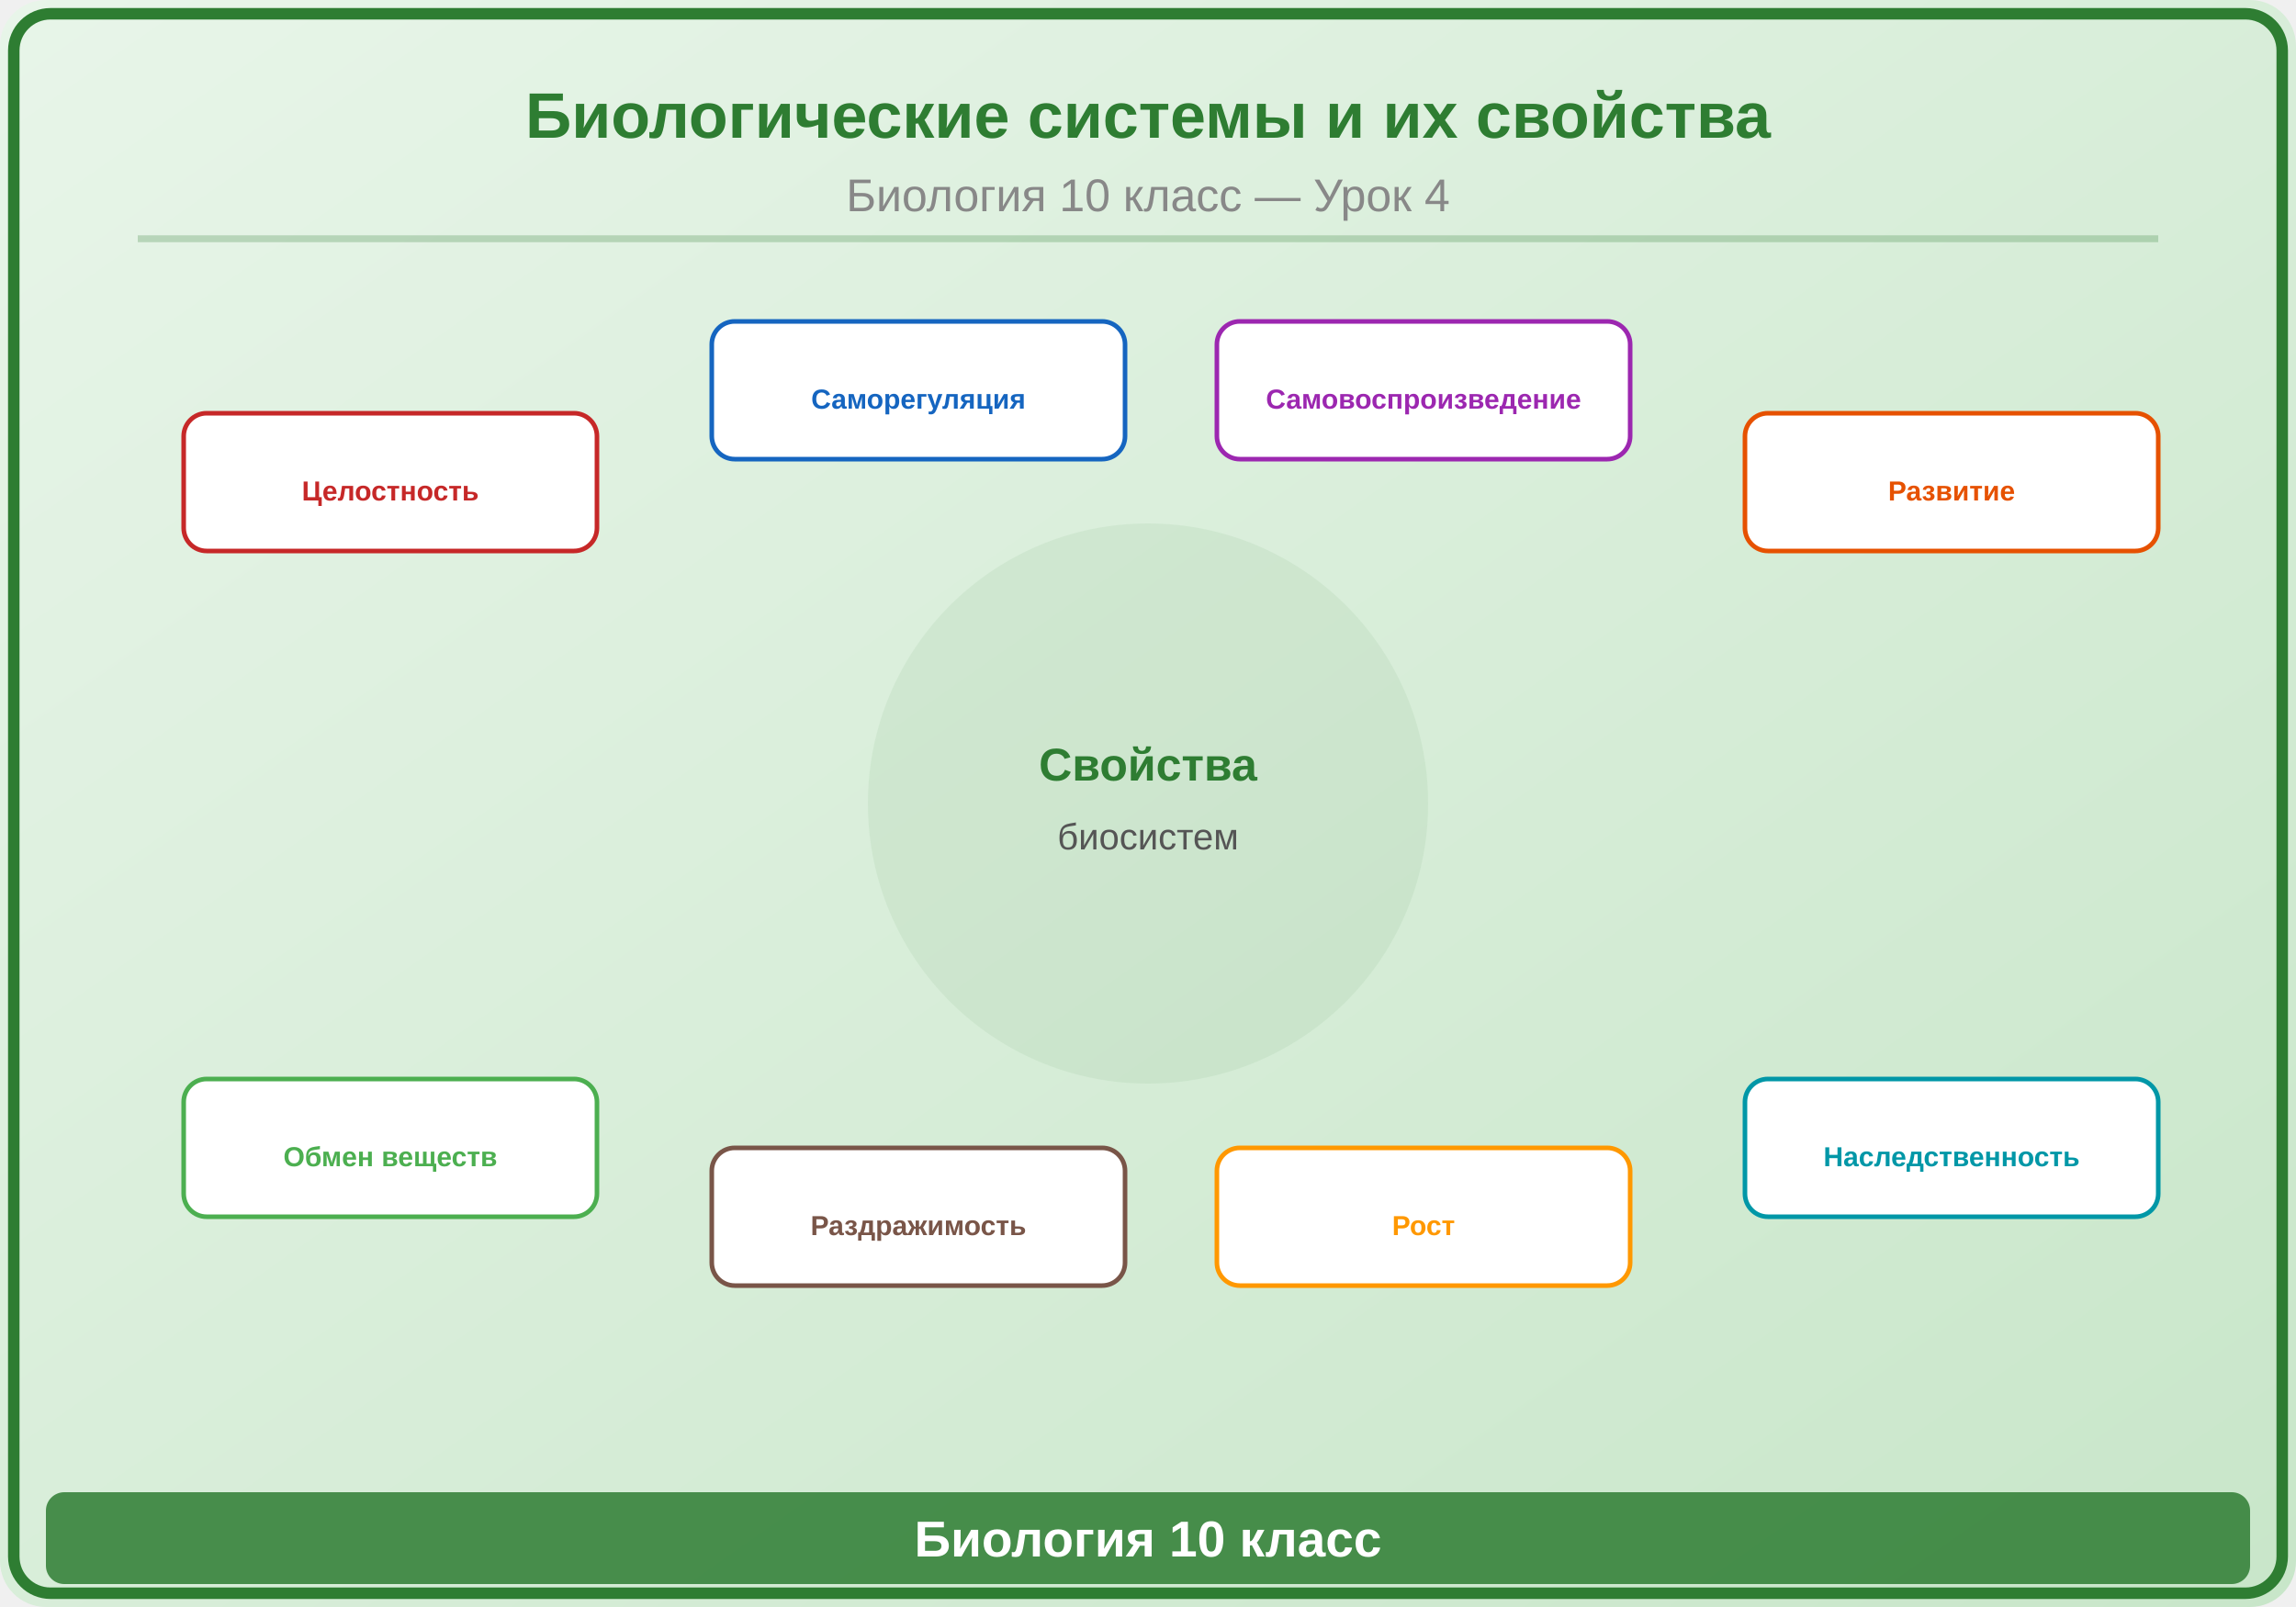
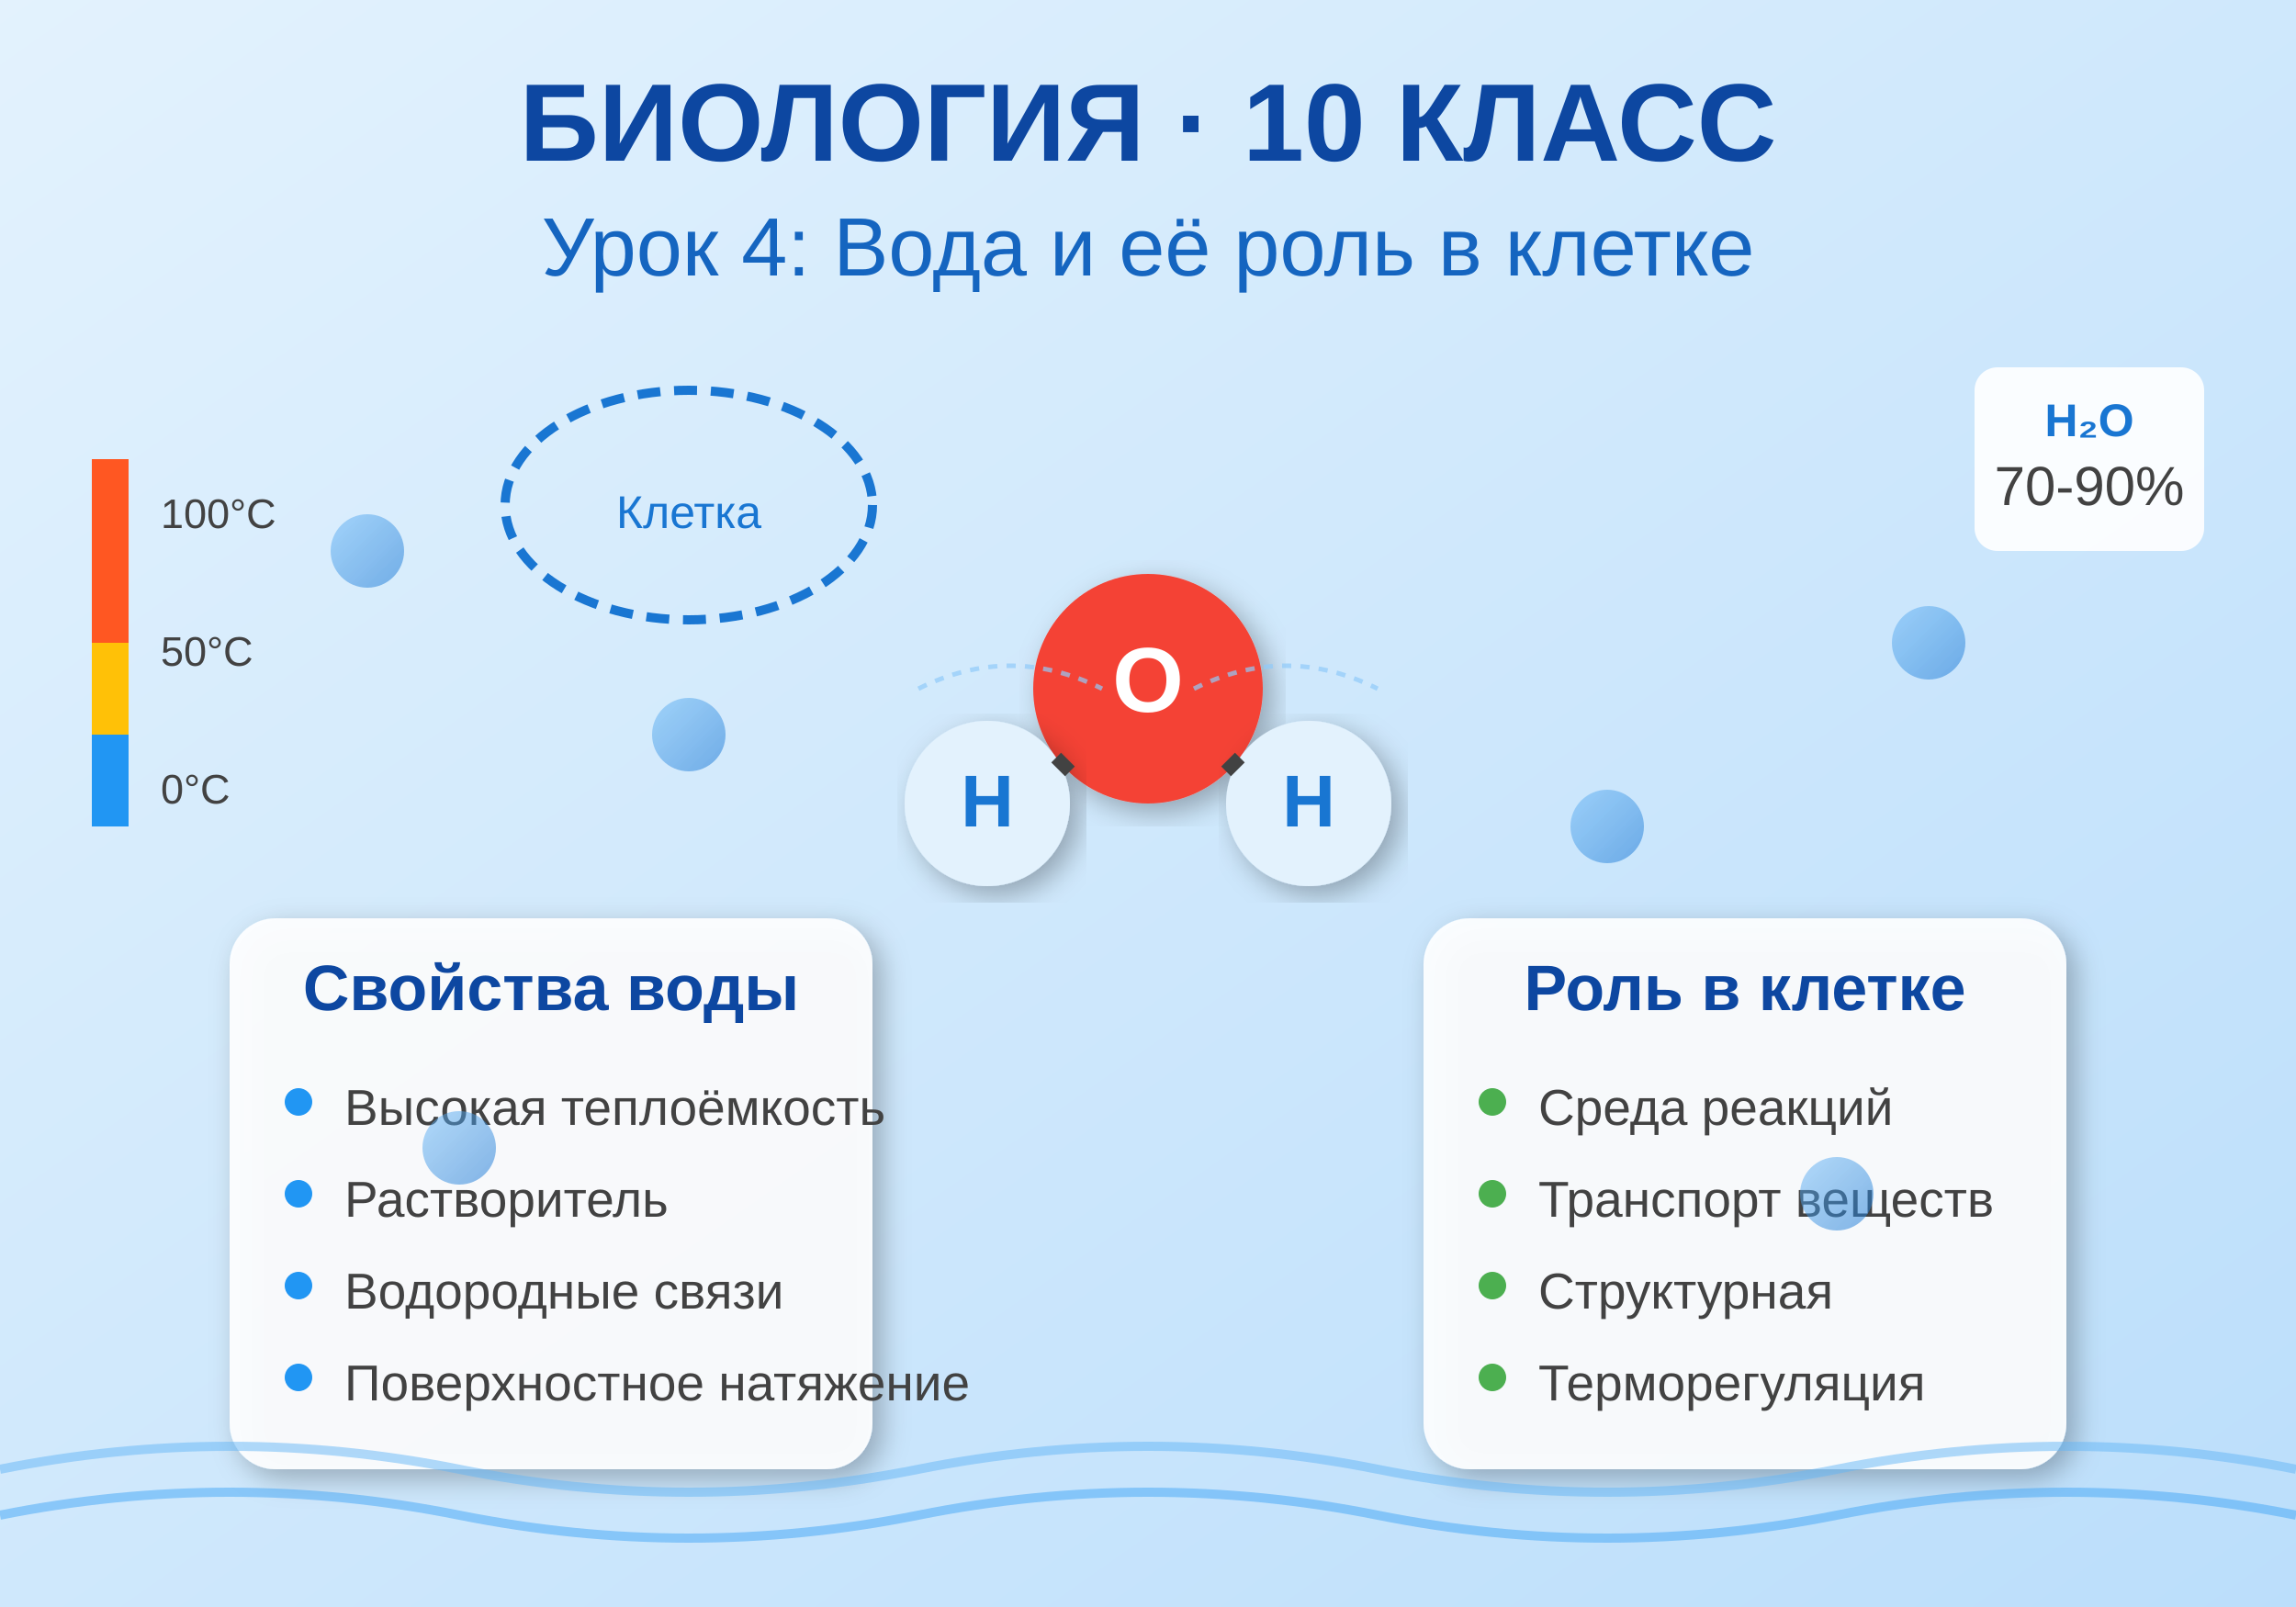
<svg xmlns="http://www.w3.org/2000/svg" viewBox="0 0 500 350">
  <defs>
-     <linearGradient id="bg" x1="0" y1="0" x2="1" y2="1">
-       <stop offset="0%" stop-color="#E8F5E9" />
-       <stop offset="100%" stop-color="#C8E6C9" />
+     <linearGradient id="bgGrad" x1="0%" y1="0%" x2="100%" y2="100%">
+       <stop offset="0%" style="stop-color:#e3f2fd;stop-opacity:1" />
+       <stop offset="100%" style="stop-color:#bbdefb;stop-opacity:1" />
    </linearGradient>
+     <linearGradient id="waterGrad" x1="0%" y1="0%" x2="100%" y2="100%">
+       <stop offset="0%" style="stop-color:#64b5f6;stop-opacity:0.8" />
+       <stop offset="100%" style="stop-color:#1976d2;stop-opacity:0.9" />
+     </linearGradient>
+     <filter id="shadow">
+       <feDropShadow dx="2" dy="2" stdDeviation="3" flood-opacity="0.3" />
+     </filter>
  </defs>
-   <rect width="500" height="350" fill="url(#bg)" rx="10" />
-   <rect x="3" y="3" width="494" height="344" rx="8" fill="none" stroke="#2E7D32" stroke-width="2.5" />
-   <text x="250" y="30" font-family="Arial,sans-serif" font-size="14" font-weight="bold" fill="#2E7D32" text-anchor="middle">Биологические системы и их свойства</text>
-   <text x="250" y="46" font-family="Arial,sans-serif" font-size="10" fill="#888" text-anchor="middle">Биология 10 класс — Урок 4</text>
-   <line x1="30" y1="52" x2="470" y2="52" stroke="#2E7D32" stroke-width="1.5" opacity="0.25" />
-   <g transform="translate(250,175)">
-     <circle cx="0" cy="0" r="60" fill="#2E7D32" opacity="0.07" stroke="#2E7D32" stroke-width="2" />
-     <text x="0" y="-5" font-family="Arial,sans-serif" font-size="10" fill="#2E7D32" text-anchor="middle" font-weight="bold">Свойства</text>
-     <text x="0" y="10" font-family="Arial,sans-serif" font-size="8" fill="#555" text-anchor="middle">биосистем</text>
+   <rect width="500" height="350" fill="url(#bgGrad)" />
+   <text x="250" y="35" text-anchor="middle" font-family="Arial, sans-serif" font-size="24" font-weight="bold" fill="#0d47a1">
+     БИОЛОГИЯ · 10 КЛАСС
+   </text>
+   <text x="250" y="60" text-anchor="middle" font-family="Arial, sans-serif" font-size="18" fill="#1565c0">
+     Урок 4: Вода и её роль в клетке
+   </text>
+   <g transform="translate(250, 150)">
+     <circle cx="0" cy="0" r="25" fill="#f44336" filter="url(#shadow)" />
+     <text x="0" y="5" text-anchor="middle" font-family="Arial" font-size="20" font-weight="bold" fill="white">O</text>
+     <circle cx="-35" cy="25" r="18" fill="#e3f2fd" filter="url(#shadow)" />
+     <text x="-35" y="30" text-anchor="middle" font-family="Arial" font-size="16" font-weight="bold" fill="#1976d2">H</text>
+     <circle cx="35" cy="25" r="18" fill="#e3f2fd" filter="url(#shadow)" />
+     <text x="35" y="30" text-anchor="middle" font-family="Arial" font-size="16" font-weight="bold" fill="#1976d2">H</text>
+     <line x1="-20" y1="15" x2="-17" y2="18" stroke="#424242" stroke-width="3" />
+     <line x1="20" y1="15" x2="17" y2="18" stroke="#424242" stroke-width="3" />
  </g>
-   <g transform="translate(85,105)">
-     <rect x="-45" y="-15" width="90" height="30" rx="5" fill="white" stroke="#C62828" stroke-width="1" />
-     <text x="0" y="4" font-family="Arial,sans-serif" font-size="6" fill="#C62828" text-anchor="middle" font-weight="bold">Целостность</text>
+   <g transform="translate(50, 200)">
+     <rect x="0" y="0" width="140" height="120" rx="10" fill="white" fill-opacity="0.9" filter="url(#shadow)" />
+     <text x="70" y="20" text-anchor="middle" font-family="Arial" font-size="14" font-weight="bold" fill="#0d47a1">Свойства воды</text>
+     <circle cx="15" cy="40" r="3" fill="#2196f3" />
+     <text x="25" y="45" font-family="Arial" font-size="11" fill="#424242">Высокая теплоёмкость</text>
+     <circle cx="15" cy="60" r="3" fill="#2196f3" />
+     <text x="25" y="65" font-family="Arial" font-size="11" fill="#424242">Растворитель</text>
+     <circle cx="15" cy="80" r="3" fill="#2196f3" />
+     <text x="25" y="85" font-family="Arial" font-size="11" fill="#424242">Водородные связи</text>
+     <circle cx="15" cy="100" r="3" fill="#2196f3" />
+     <text x="25" y="105" font-family="Arial" font-size="11" fill="#424242">Поверхностное натяжение</text>
  </g>
-   <g transform="translate(200,85)">
-     <rect x="-45" y="-15" width="90" height="30" rx="5" fill="white" stroke="#1565C0" stroke-width="1" />
-     <text x="0" y="4" font-family="Arial,sans-serif" font-size="6" fill="#1565C0" text-anchor="middle" font-weight="bold">Саморегуляция</text>
+   <g transform="translate(310, 200)">
+     <rect x="0" y="0" width="140" height="120" rx="10" fill="white" fill-opacity="0.9" filter="url(#shadow)" />
+     <text x="70" y="20" text-anchor="middle" font-family="Arial" font-size="14" font-weight="bold" fill="#0d47a1">Роль в клетке</text>
+     <circle cx="15" cy="40" r="3" fill="#4caf50" />
+     <text x="25" y="45" font-family="Arial" font-size="11" fill="#424242">Среда реакций</text>
+     <circle cx="15" cy="60" r="3" fill="#4caf50" />
+     <text x="25" y="65" font-family="Arial" font-size="11" fill="#424242">Транспорт веществ</text>
+     <circle cx="15" cy="80" r="3" fill="#4caf50" />
+     <text x="25" y="85" font-family="Arial" font-size="11" fill="#424242">Структурная</text>
+     <circle cx="15" cy="100" r="3" fill="#4caf50" />
+     <text x="25" y="105" font-family="Arial" font-size="11" fill="#424242">Терморегуляция</text>
  </g>
-   <g transform="translate(310,85)">
-     <rect x="-45" y="-15" width="90" height="30" rx="5" fill="white" stroke="#9C27B0" stroke-width="1" />
-     <text x="0" y="4" font-family="Arial,sans-serif" font-size="6" fill="#9C27B0" text-anchor="middle" font-weight="bold">Самовоспроизведение</text>
+   <g transform="translate(100, 80)">
+     <ellipse cx="50" cy="30" rx="40" ry="25" fill="none" stroke="#1976d2" stroke-width="2" stroke-dasharray="5,3" />
+     <text x="50" y="35" text-anchor="middle" font-family="Arial" font-size="10" fill="#1976d2">Клетка</text>
  </g>
-   <g transform="translate(425,105)">
-     <rect x="-45" y="-15" width="90" height="30" rx="5" fill="white" stroke="#E65100" stroke-width="1" />
-     <text x="0" y="4" font-family="Arial,sans-serif" font-size="6" fill="#E65100" text-anchor="middle" font-weight="bold">Развитие</text>
+   <g opacity="0.6">
+     <circle cx="80" cy="120" r="8" fill="url(#waterGrad)" />
+     <circle cx="420" cy="140" r="8" fill="url(#waterGrad)" />
+     <circle cx="150" cy="160" r="8" fill="url(#waterGrad)" />
+     <circle cx="350" cy="180" r="8" fill="url(#waterGrad)" />
+     <circle cx="100" cy="250" r="8" fill="url(#waterGrad)" />
+     <circle cx="400" cy="260" r="8" fill="url(#waterGrad)" />
  </g>
-   <g transform="translate(85,250)">
-     <rect x="-45" y="-15" width="90" height="30" rx="5" fill="white" stroke="#4CAF50" stroke-width="1" />
-     <text x="0" y="4" font-family="Arial,sans-serif" font-size="6" fill="#4CAF50" text-anchor="middle" font-weight="bold">Обмен веществ</text>
+   <g stroke="#90caf9" stroke-width="1" fill="none" opacity="0.7">
+     <path d="M 200 150 Q 220 140 240 150" stroke-dasharray="2,2" />
+     <path d="M 260 150 Q 280 140 300 150" stroke-dasharray="2,2" />
  </g>
-   <g transform="translate(200,265)">
-     <rect x="-45" y="-15" width="90" height="30" rx="5" fill="white" stroke="#795548" stroke-width="1" />
-     <text x="0" y="4" font-family="Arial,sans-serif" font-size="6" fill="#795548" text-anchor="middle" font-weight="bold">Раздражимость</text>
+   <g transform="translate(20, 100)">
+     <rect x="0" y="0" width="8" height="40" fill="#ff5722" />
+     <rect x="0" y="40" width="8" height="20" fill="#ffc107" />
+     <rect x="0" y="60" width="8" height="20" fill="#2196f3" />
+     <text x="15" y="15" font-family="Arial" font-size="9" fill="#424242">100°C</text>
+     <text x="15" y="45" font-family="Arial" font-size="9" fill="#424242">50°C</text>
+     <text x="15" y="75" font-family="Arial" font-size="9" fill="#424242">0°C</text>
  </g>
-   <g transform="translate(310,265)">
-     <rect x="-45" y="-15" width="90" height="30" rx="5" fill="white" stroke="#FF9800" stroke-width="1" />
-     <text x="0" y="4" font-family="Arial,sans-serif" font-size="6" fill="#FF9800" text-anchor="middle" font-weight="bold">Рост</text>
+   <g transform="translate(430, 80)">
+     <rect x="0" y="0" width="50" height="40" rx="5" fill="white" fill-opacity="0.9" />
+     <text x="25" y="15" text-anchor="middle" font-family="Arial" font-size="10" font-weight="bold" fill="#1976d2">H₂O</text>
+     <text x="25" y="30" text-anchor="middle" font-family="Arial" font-size="12" fill="#424242">70-90%</text>
  </g>
-   <g transform="translate(425,250)">
-     <rect x="-45" y="-15" width="90" height="30" rx="5" fill="white" stroke="#0097A7" stroke-width="1" />
-     <text x="0" y="4" font-family="Arial,sans-serif" font-size="6" fill="#0097A7" text-anchor="middle" font-weight="bold">Наследственность</text>
-   </g>
-   <rect x="10" y="325" width="480" height="20" rx="4" fill="#2E7D32" opacity="0.85" />
-   <text x="250" y="339" font-family="Arial,sans-serif" font-size="11" text-anchor="middle" fill="white" font-weight="bold">Биология 10 класс</text>
+   <path d="M 0 320 Q 50 310 100 320 T 200 320 T 300 320 T 400 320 T 500 320" stroke="#64b5f6" stroke-width="2" fill="none" opacity="0.5" />
+   <path d="M 0 330 Q 50 320 100 330 T 200 330 T 300 330 T 400 330 T 500 330" stroke="#42a5f5" stroke-width="2" fill="none" opacity="0.5" />
</svg>
